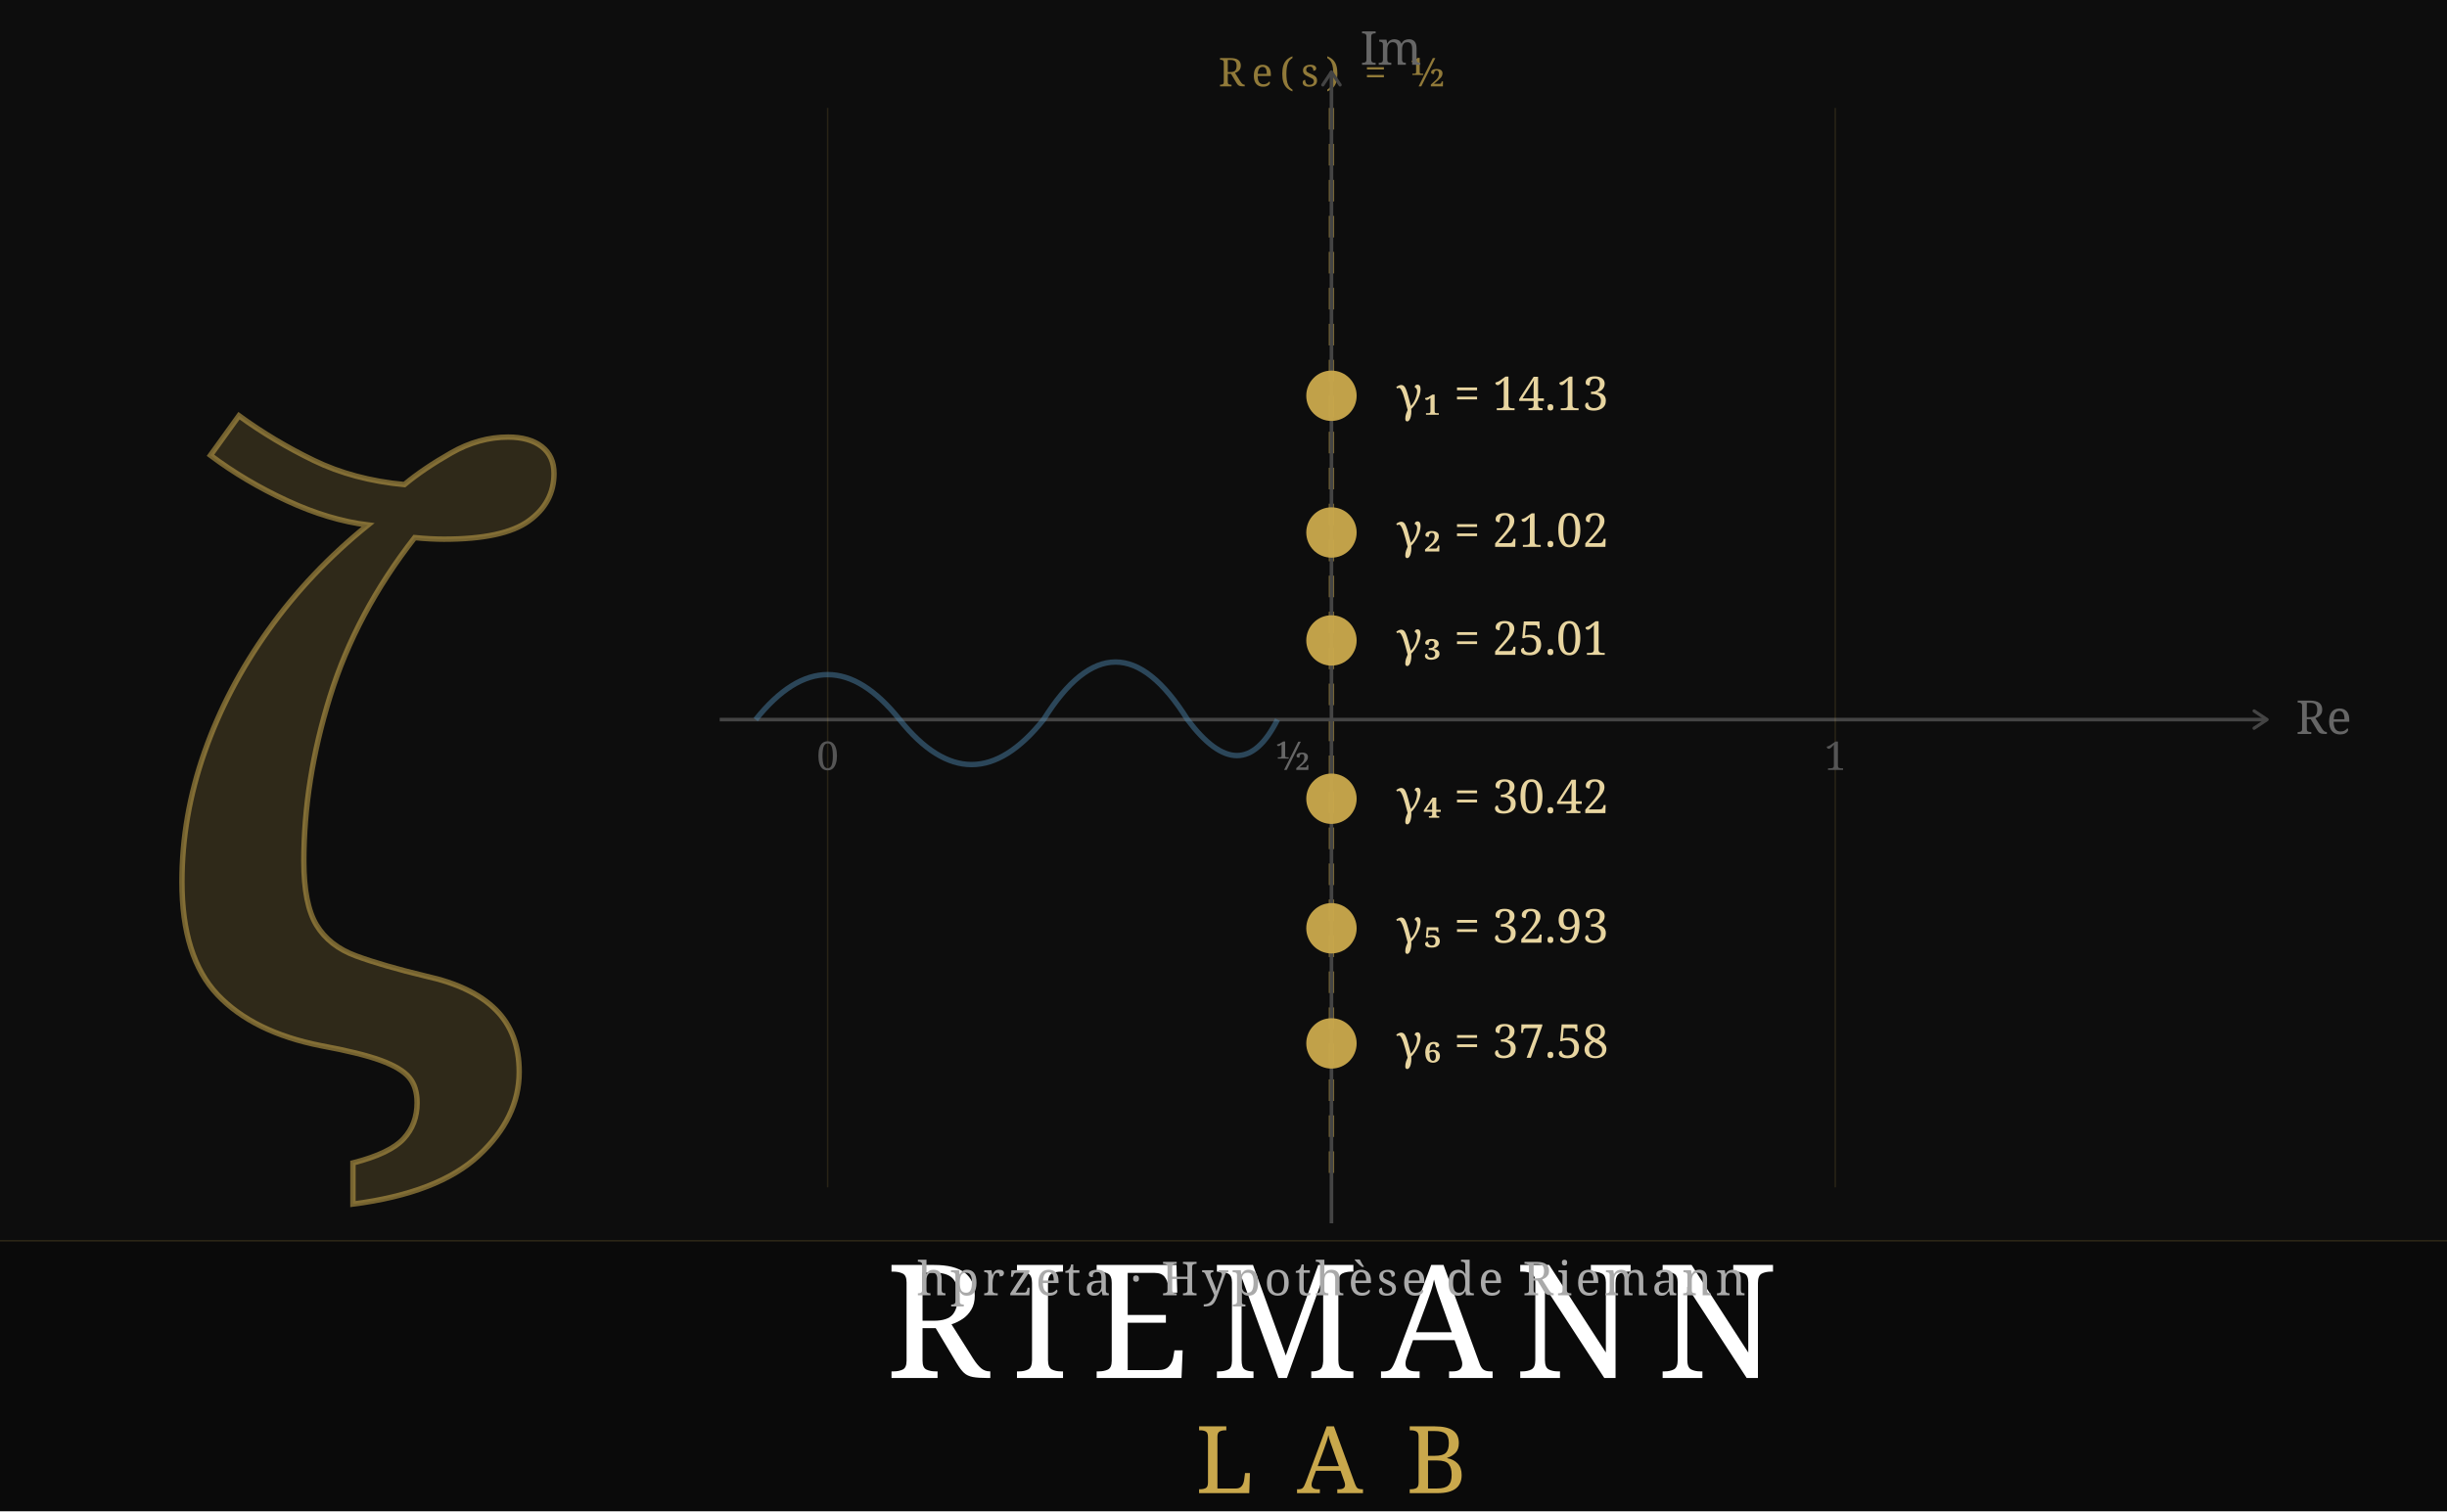
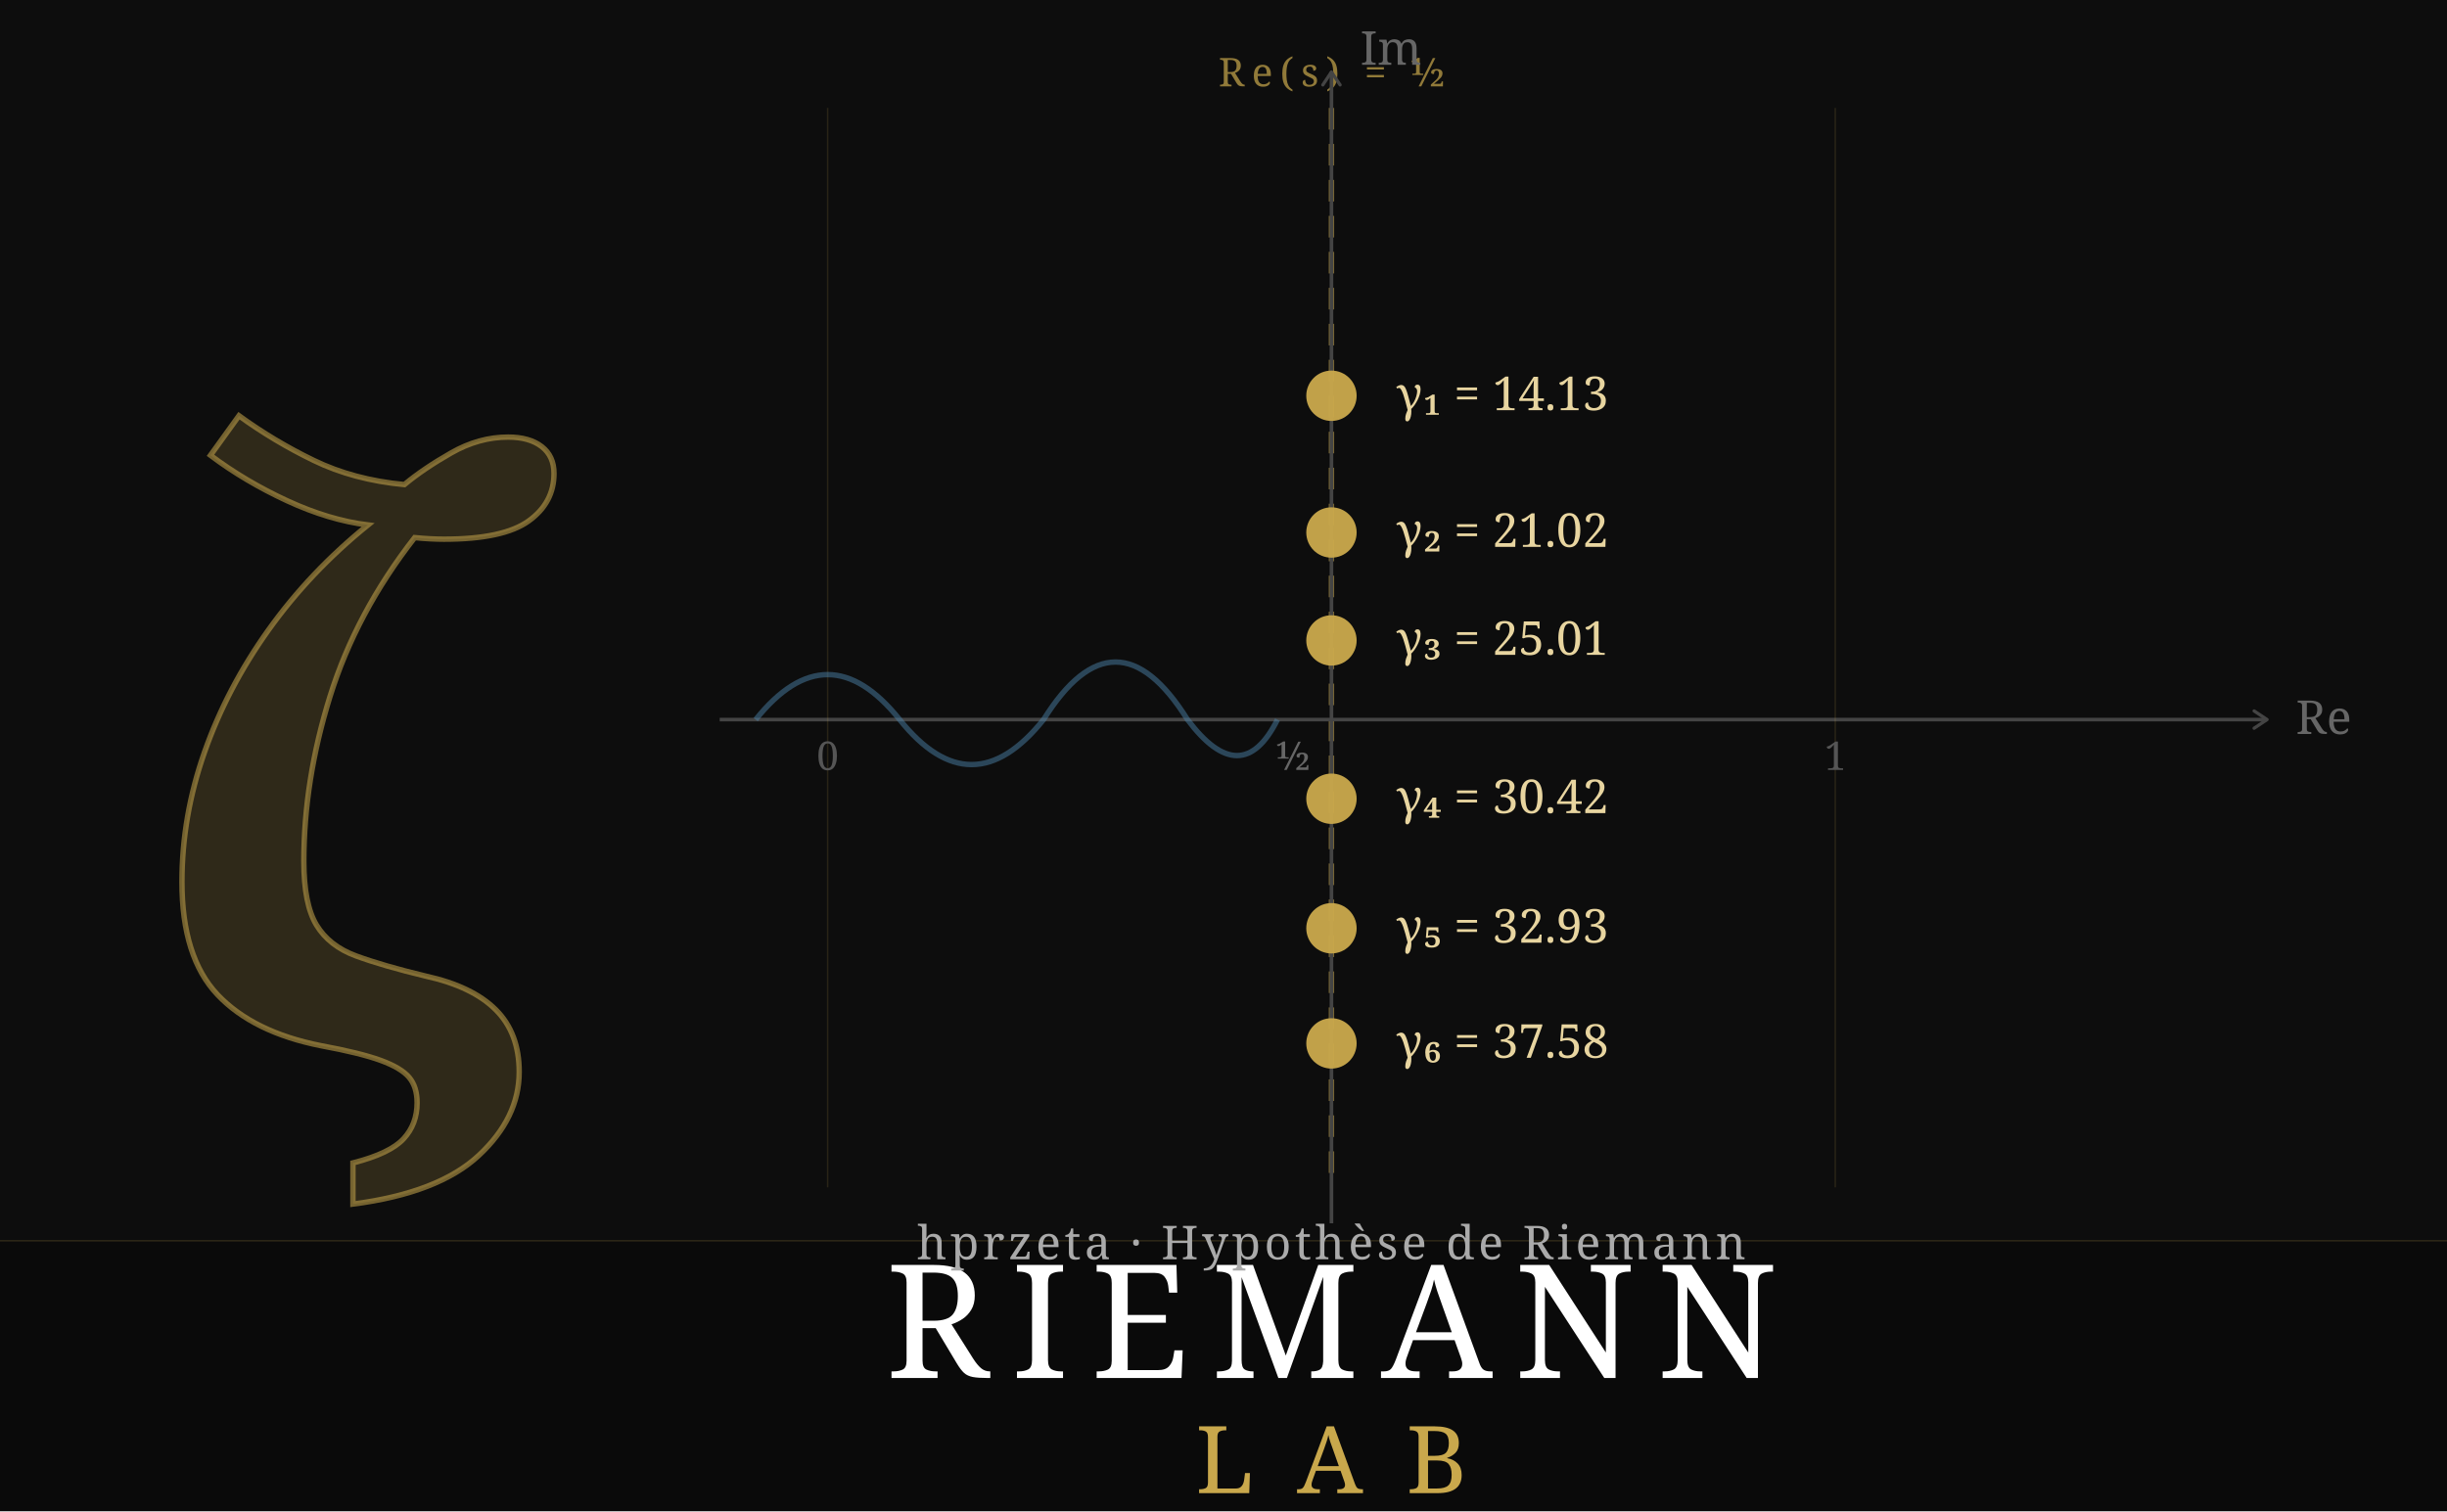
<svg xmlns="http://www.w3.org/2000/svg" width="100%" viewBox="0 0 680 420" role="img">
  <defs>
    <marker id="arrow" viewBox="0 0 10 10" refX="8" refY="5" markerWidth="6" markerHeight="6" orient="auto-start-reverse">
      <path d="M2 1L8 5L2 9" fill="none" stroke="context-stroke" stroke-width="1.5" stroke-linecap="round" stroke-linejoin="round" />
    </marker>
  </defs>
  <rect width="680" height="420" fill="#0d0d0d" />
  <text x="95" y="290" text-anchor="middle" font-family="Georgia, serif" font-size="220" font-weight="bold" fill="#c9a84c" opacity="0.18">ζ</text>
  <text x="95" y="290" text-anchor="middle" font-family="Georgia, serif" font-size="220" font-weight="bold" fill="none" stroke="#c9a84c" stroke-width="1.5" opacity="0.55">ζ</text>
  <line x1="370" y1="30" x2="370" y2="330" stroke="#c9a84c" stroke-width="1.5" stroke-dasharray="6,4" opacity="0.6" />
  <text x="370" y="24" text-anchor="middle" font-family="Georgia, serif" font-size="11" fill="#c9a84c" opacity="0.7" letter-spacing="2">Re(s) = ½</text>
  <line x1="200" y1="200" x2="630" y2="200" stroke="#444" stroke-width="1" marker-end="url(#arrow)" />
  <line x1="370" y1="340" x2="370" y2="20" stroke="#444" stroke-width="1" marker-end="url(#arrow)" />
  <text x="638" y="204" font-family="Georgia, serif" font-size="13" fill="#666">Re</text>
  <text x="378" y="18" font-family="Georgia, serif" font-size="13" fill="#666">Im</text>
  <line x1="230" y1="30" x2="230" y2="330" stroke="#c9a84c" stroke-width="0.4" opacity="0.15" />
  <line x1="510" y1="30" x2="510" y2="330" stroke="#c9a84c" stroke-width="0.4" opacity="0.15" />
  <text x="230" y="214" text-anchor="middle" font-family="Georgia, serif" font-size="11" fill="#555">0</text>
  <text x="510" y="214" text-anchor="middle" font-family="Georgia, serif" font-size="11" fill="#555">1</text>
  <text x="364" y="214" text-anchor="end" font-family="Georgia, serif" font-size="11" fill="#666">½</text>
  <circle cx="370" cy="110" r="7" fill="#c9a84c" opacity="0.95" />
  <text x="388" y="114" font-family="Georgia, serif" font-size="13" fill="#e8d5a0">γ₁ = 14.13</text>
  <circle cx="370" cy="148" r="7" fill="#c9a84c" opacity="0.95" />
  <text x="388" y="152" font-family="Georgia, serif" font-size="13" fill="#e8d5a0">γ₂ = 21.02</text>
  <circle cx="370" cy="178" r="7" fill="#c9a84c" opacity="0.95" />
  <text x="388" y="182" font-family="Georgia, serif" font-size="13" fill="#e8d5a0">γ₃ = 25.01</text>
  <circle cx="370" cy="222" r="7" fill="#c9a84c" opacity="0.95" />
  <text x="388" y="226" font-family="Georgia, serif" font-size="13" fill="#e8d5a0">γ₄ = 30.42</text>
  <circle cx="370" cy="258" r="7" fill="#c9a84c" opacity="0.95" />
  <text x="388" y="262" font-family="Georgia, serif" font-size="13" fill="#e8d5a0">γ₅ = 32.93</text>
  <circle cx="370" cy="290" r="7" fill="#c9a84c" opacity="0.95" />
  <text x="388" y="294" font-family="Georgia, serif" font-size="13" fill="#e8d5a0">γ₆ = 37.58</text>
  <path d="M 210 200 Q 230 175 250 200 Q 270 225 290 200 Q 310 168 330 200 Q 345 220 355 200" stroke="#4a7fa5" stroke-width="1.5" fill="none" opacity="0.5" />
  <line x1="0" y1="345" x2="680" y2="345" stroke="#c9a84c" stroke-width="0.5" opacity="0.3" />
  <rect x="0" y="345" width="680" height="75" fill="#0a0a0a" />
  <text x="370" y="383" text-anchor="middle" font-family="Georgia, serif" font-size="44" font-weight="normal" fill="#ffffff" letter-spacing="6">RIEMANN</text>
  <text x="370" y="415" text-anchor="middle" font-family="Georgia, serif" font-size="26" font-weight="normal" fill="#c9a84c" letter-spacing="12">LAB</text>
-   <text x="370" y="360" text-anchor="middle" font-family="Georgia, serif" font-size="13" fill="#aaaaaa" letter-spacing="1">hprzeta · Hypothèse de Riemann</text>
+   <text x="370" y="350" text-anchor="middle" font-family="Georgia, serif" font-size="13" fill="#aaaaaa" letter-spacing="1">hprzeta · Hypothèse de Riemann</text>
</svg>
